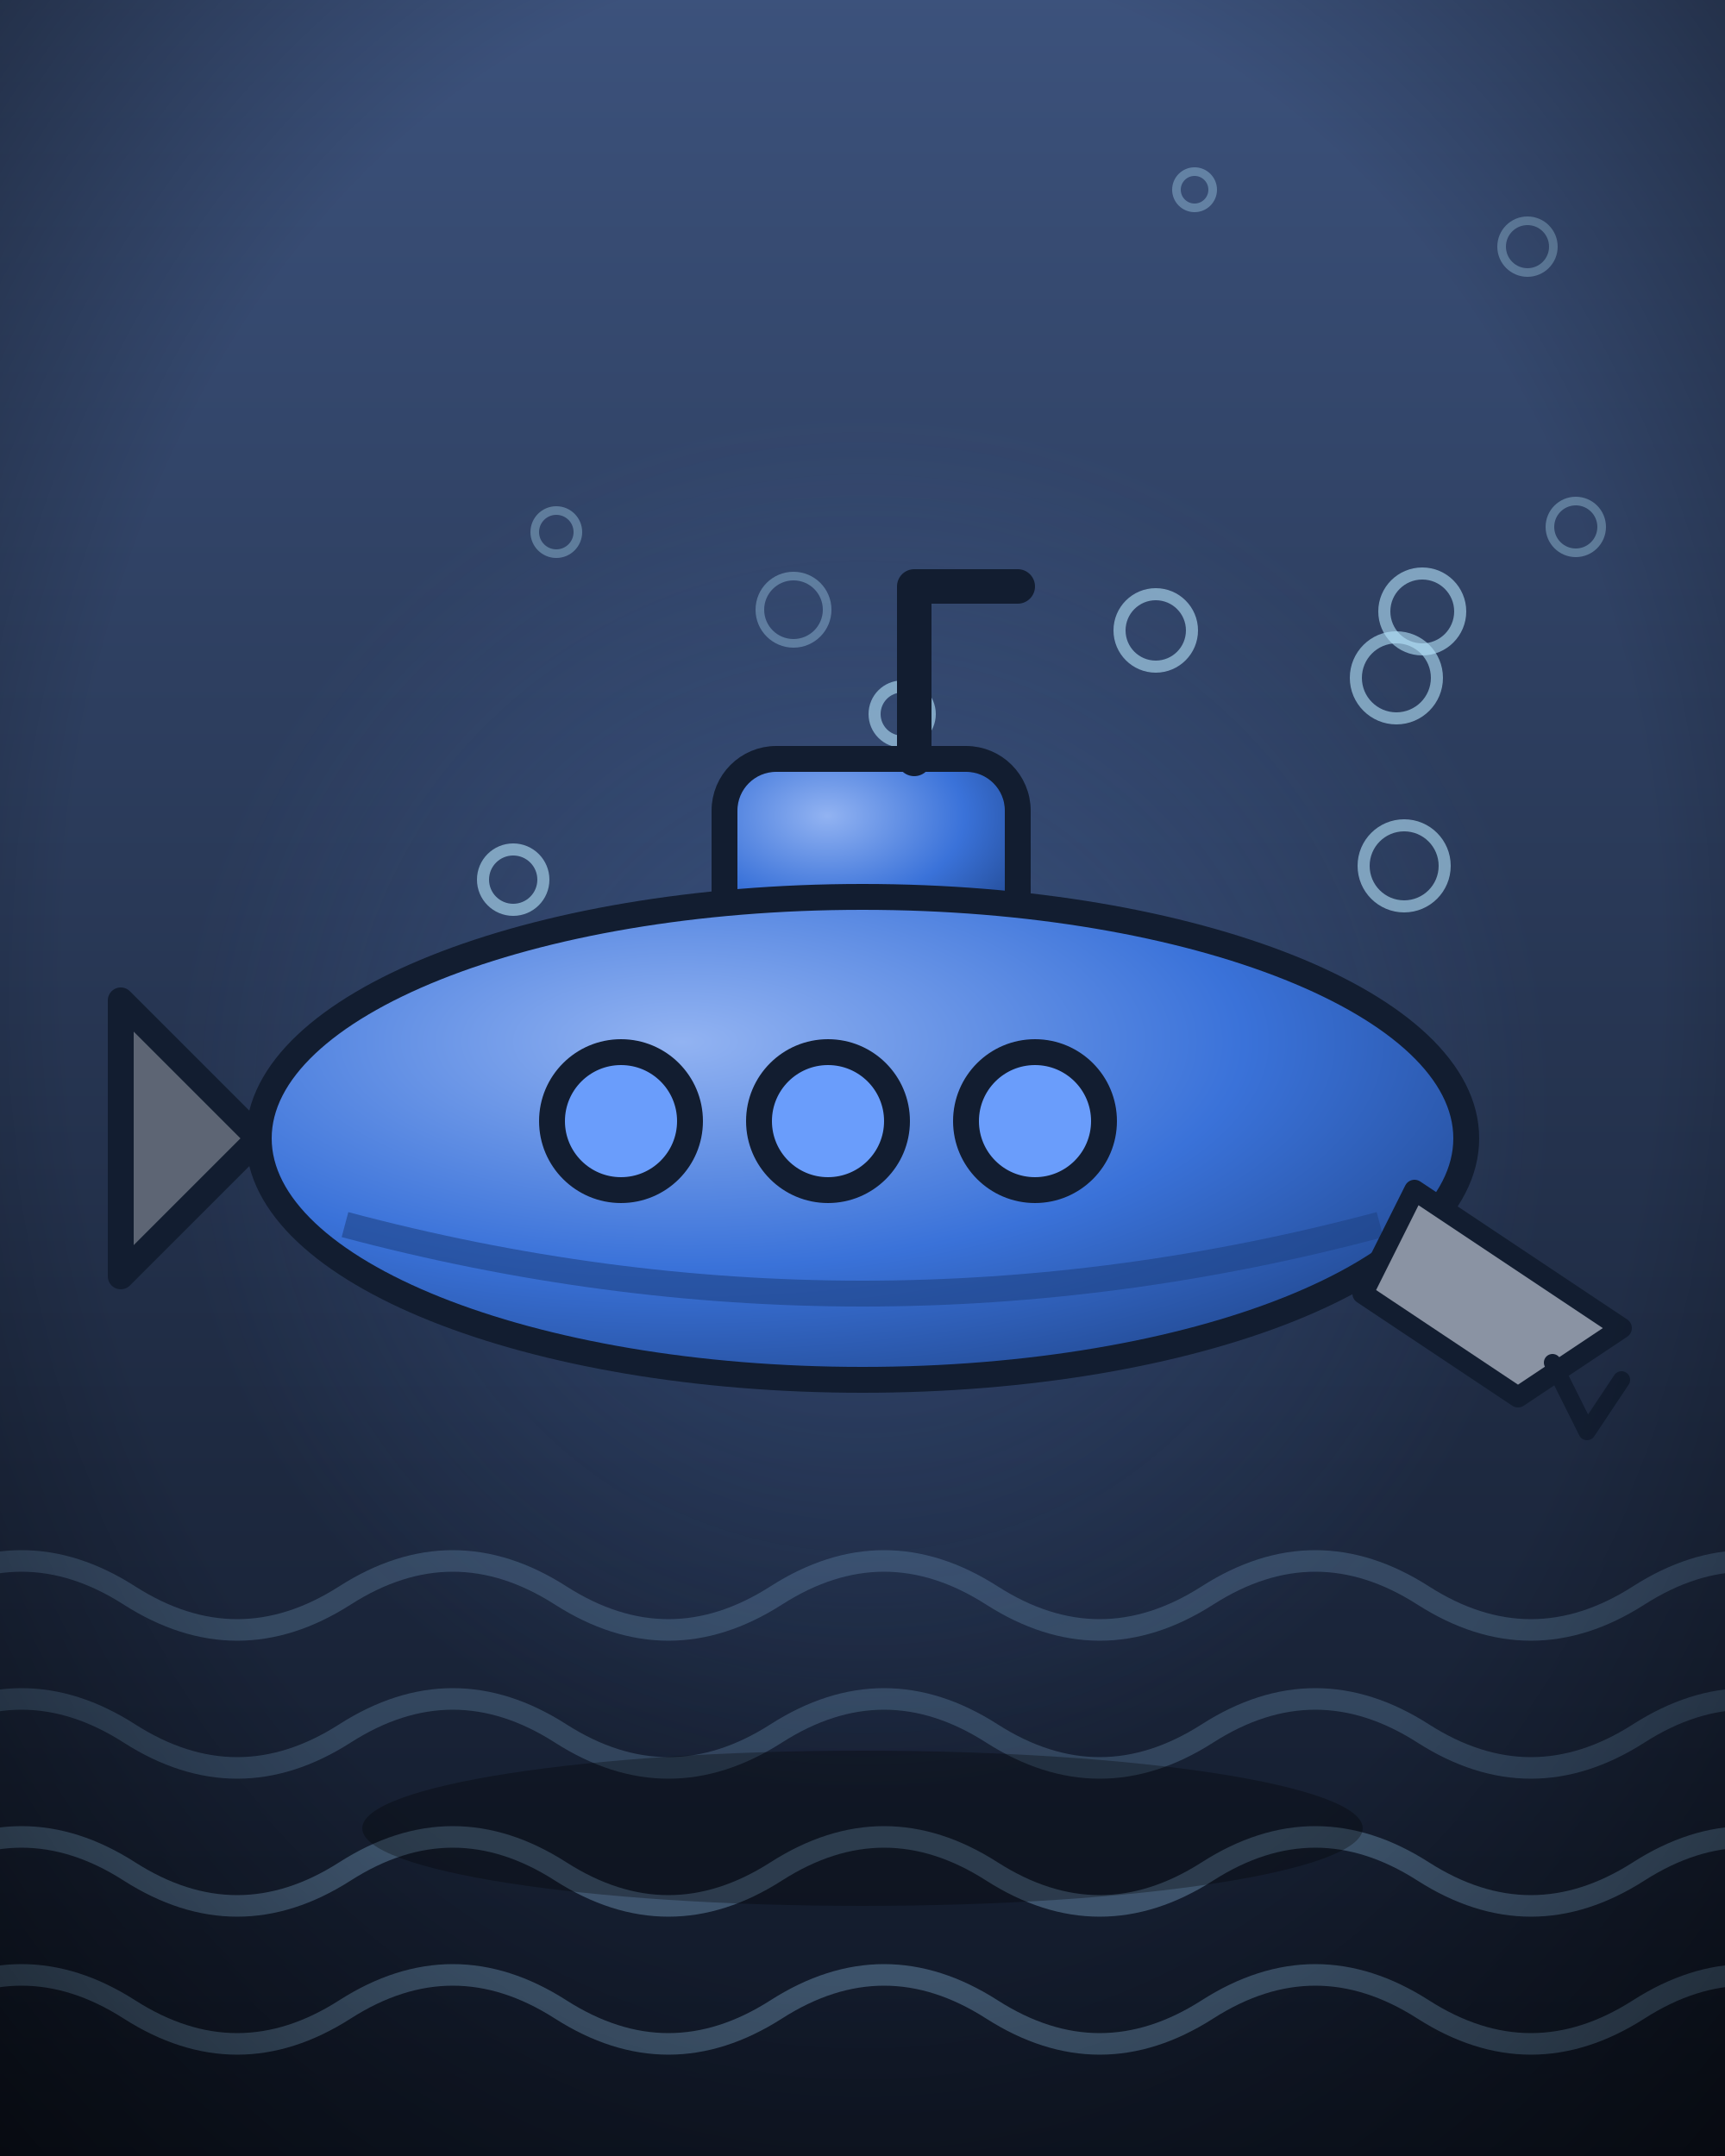
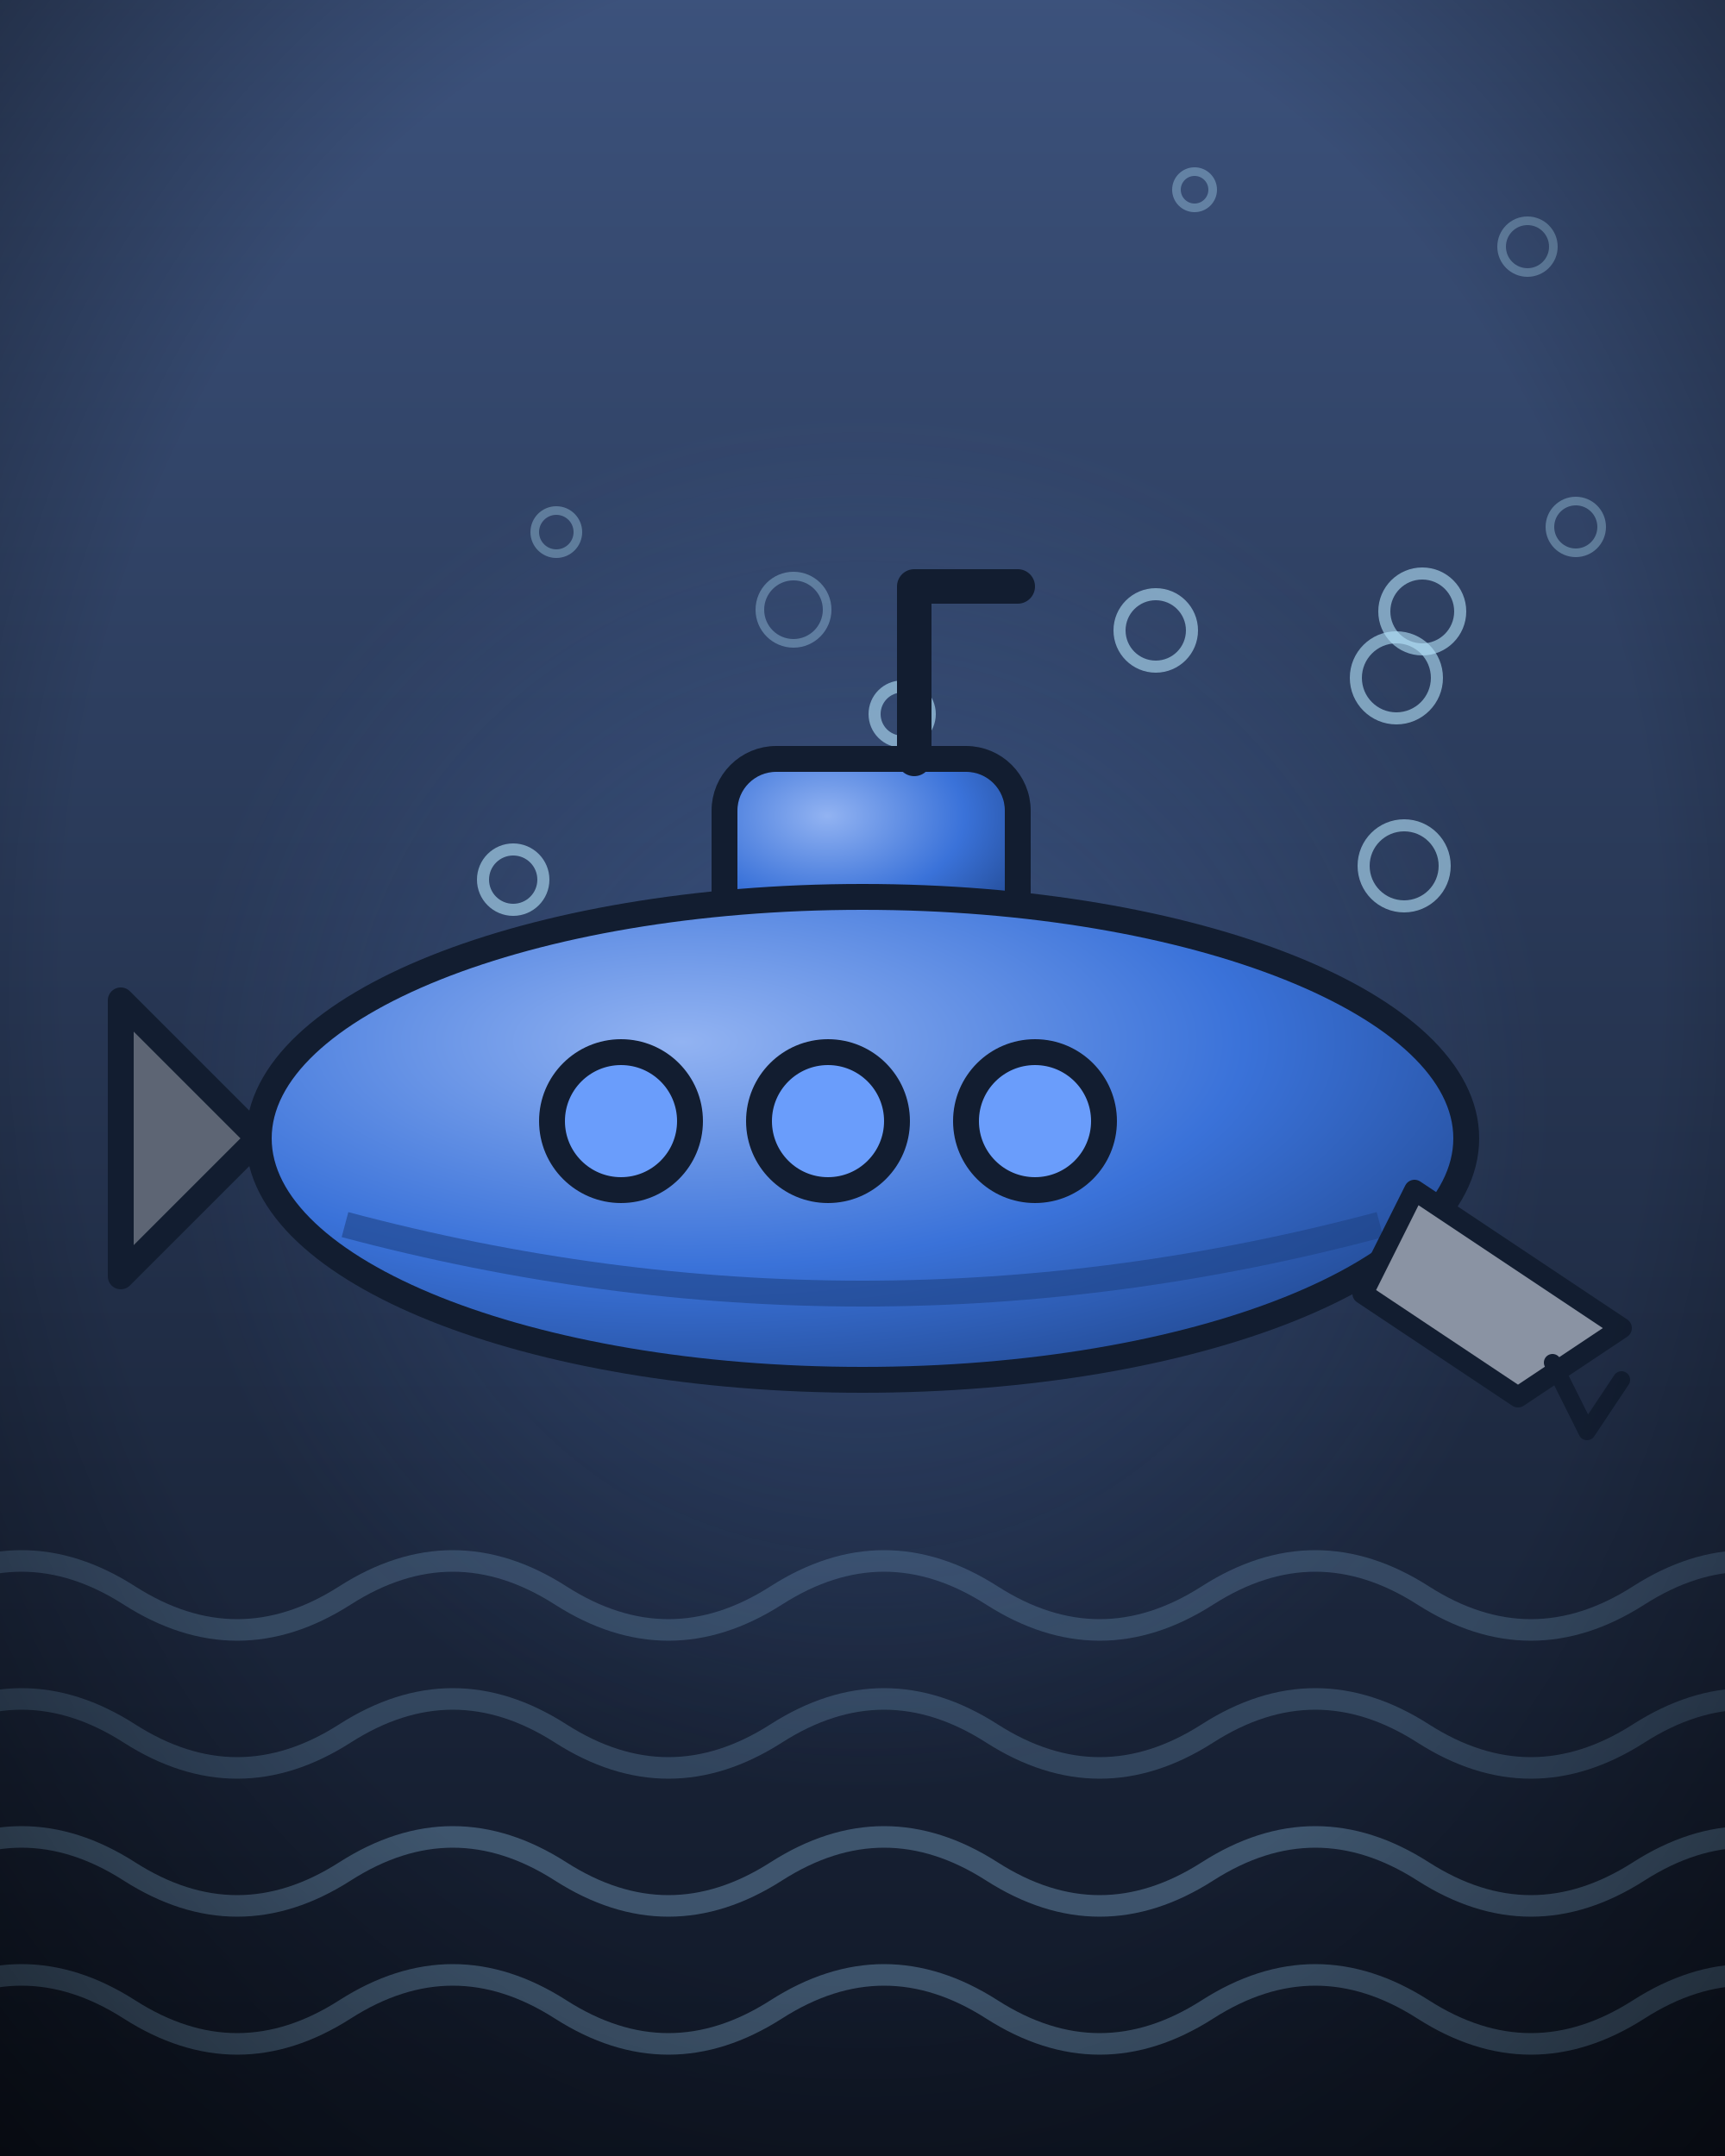
<svg xmlns="http://www.w3.org/2000/svg" viewBox="0 0 200 250" width="200" height="250">
  <defs>
    <linearGradient id="bg" x1="0" y1="0" x2="0" y2="1">
      <stop offset="0" stop-color="hsla(219,35%,36%,1)" />
      <stop offset="1" stop-color="hsla(219,40%,10%,1)" />
    </linearGradient>
    <radialGradient id="gm" cx=".35" cy=".3" r=".85">
      <stop offset="0" stop-color="hsla(219,78%,76%,1)" />
      <stop offset=".55" stop-color="hsla(219,68%,54%,1)" />
      <stop offset="1" stop-color="hsla(219,63%,32%,1)" />
    </radialGradient>
    <radialGradient id="ga" cx=".35" cy=".3" r=".85">
      <stop offset="0" stop-color="hsla(9,80%,76%,1)" />
      <stop offset=".6" stop-color="hsla(9,72%,58%,1)" />
      <stop offset="1" stop-color="hsla(9,60%,32%,1)" />
    </radialGradient>
    <linearGradient id="met" x1="0" y1="0" x2="0" y2="1">
      <stop offset="0" stop-color="#e3e8ef" />
      <stop offset=".5" stop-color="#9aa3b3" />
      <stop offset="1" stop-color="#5a6272" />
    </linearGradient>
    <radialGradient id="glow">
      <stop offset="0" stop-color="#fff" stop-opacity=".95" />
      <stop offset=".35" stop-color="hsla(219,95%,70%,1)" stop-opacity=".55" />
      <stop offset="1" stop-color="hsla(219,95%,70%,1)" stop-opacity="0" />
    </radialGradient>
    <radialGradient id="vig" cx=".5" cy=".45" r=".75">
      <stop offset=".62" stop-color="#000" stop-opacity="0" />
      <stop offset="1" stop-color="#000" stop-opacity=".55" />
    </radialGradient>
  </defs>
  <rect width="200" height="250" fill="url(#bg)" />
  <path d="M-10,185 q12.5,-8 25,0 t25,0 t25,0 t25,0 t25,0 t25,0 t25,0 t25,0 t25,0" fill="none" stroke="hsla(205,90%,80%,0.2)" stroke-width="2.5" />
  <path d="M-10,201 q12.5,-8 25,0 t25,0 t25,0 t25,0 t25,0 t25,0 t25,0 t25,0 t25,0" fill="none" stroke="hsla(205,90%,80%,0.2)" stroke-width="2.5" />
  <path d="M-10,217 q12.5,-8 25,0 t25,0 t25,0 t25,0 t25,0 t25,0 t25,0 t25,0 t25,0" fill="none" stroke="hsla(205,90%,80%,0.3)" stroke-width="2.5" />
  <path d="M-10,233 q12.5,-8 25,0 t25,0 t25,0 t25,0 t25,0 t25,0 t25,0 t25,0 t25,0" fill="none" stroke="hsla(205,90%,80%,0.3)" stroke-width="2.5" />
  <circle cx="92" cy="70.7" r="3.9" fill="none" stroke="hsla(200,90%,85%,.35)" stroke-width="1" />
  <circle cx="89.4" cy="109.7" r="2.8" fill="none" stroke="hsla(200,90%,85%,.35)" stroke-width="1" />
  <circle cx="75.9" cy="139.2" r="2.9" fill="none" stroke="hsla(200,90%,85%,.35)" stroke-width="1" />
  <circle cx="70.3" cy="112.6" r="3.4" fill="none" stroke="hsla(200,90%,85%,.35)" stroke-width="1" />
  <circle cx="182.7" cy="61.1" r="3" fill="none" stroke="hsla(200,90%,85%,.35)" stroke-width="1" />
  <circle cx="177.1" cy="28.6" r="3" fill="none" stroke="hsla(200,90%,85%,.35)" stroke-width="1" />
  <circle cx="138.5" cy="22" r="2.1" fill="none" stroke="hsla(200,90%,85%,.35)" stroke-width="1" />
  <circle cx="64.5" cy="61.7" r="2.5" fill="none" stroke="hsla(200,90%,85%,.35)" stroke-width="1" />
  <circle cx="100" cy="128" r="80" fill="url(#glow)" opacity=".3" />
-   <ellipse cx="100" cy="212" rx="58" ry="9" fill="#000" opacity=".3" />
  <g transform="translate(100 132) scale(1)">
    <circle cx="34" cy="-58.9" r="4.2" fill="none" stroke="hsla(200,90%,85%,.6)" stroke-width="1.4" />
    <circle cx="61.9" cy="-53.4" r="4.7" fill="none" stroke="hsla(200,90%,85%,.6)" stroke-width="1.4" />
    <circle cx="-40.5" cy="-30" r="3.5" fill="none" stroke="hsla(200,90%,85%,.6)" stroke-width="1.4" />
    <circle cx="62.8" cy="-31.6" r="4.7" fill="none" stroke="hsla(200,90%,85%,.6)" stroke-width="1.4" />
    <circle cx="4.6" cy="-49.2" r="3.2" fill="none" stroke="hsla(200,90%,85%,.6)" stroke-width="1.4" />
    <circle cx="64.9" cy="-61.1" r="4.4" fill="none" stroke="hsla(200,90%,85%,.6)" stroke-width="1.4" />
    <path d="M-70,0 L-86,-16 L-86,16 Z" fill="#5d6574" stroke="hsla(219,45%,13%,1)" stroke-width="3" stroke-linejoin="round" stroke-linecap="round" />
    <rect x="-16" y="-44" width="34" height="22" rx="6" fill="url(#gm)" stroke="hsla(219,45%,13%,1)" stroke-width="3" stroke-linejoin="round" stroke-linecap="round" />
    <path d="M6,-44 L6,-64 L18,-64" fill="none" stroke="hsla(219,45%,13%,1)" stroke-width="4" stroke-linejoin="round" stroke-linecap="round" />
    <ellipse cx="0" cy="0" rx="70" ry="28" fill="url(#gm)" stroke="hsla(219,45%,13%,1)" stroke-width="3" stroke-linejoin="round" stroke-linecap="round" />
    <path d="M-60,10 Q0,26 60,10" fill="none" stroke="hsla(219,63%,32%,1)" stroke-width="3" opacity=".6" />
    <circle cx="-28" cy="-2" r="8" fill="hsla(219,95%,70%,1)" stroke="hsla(219,45%,13%,1)" stroke-width="3" stroke-linejoin="round" stroke-linecap="round" />
    <circle cx="-4" cy="-2" r="8" fill="hsla(219,95%,70%,1)" stroke="hsla(219,45%,13%,1)" stroke-width="3" stroke-linejoin="round" stroke-linecap="round" />
    <circle cx="20" cy="-2" r="8" fill="hsla(219,95%,70%,1)" stroke="hsla(219,45%,13%,1)" stroke-width="3" stroke-linejoin="round" stroke-linecap="round" />
    <path d="M64,6 L88,22 L76,30 L58,18 Z" fill="#8a93a3" stroke="hsla(219,45%,13%,1)" stroke-width="2.4" stroke-linejoin="round" stroke-linecap="round" />
    <path d="M80,26 l4,8 l4,-6" fill="none" stroke="hsla(219,45%,13%,1)" stroke-width="2" stroke-linejoin="round" stroke-linecap="round" />
  </g>
  <rect width="200" height="250" fill="url(#vig)" />
</svg>
